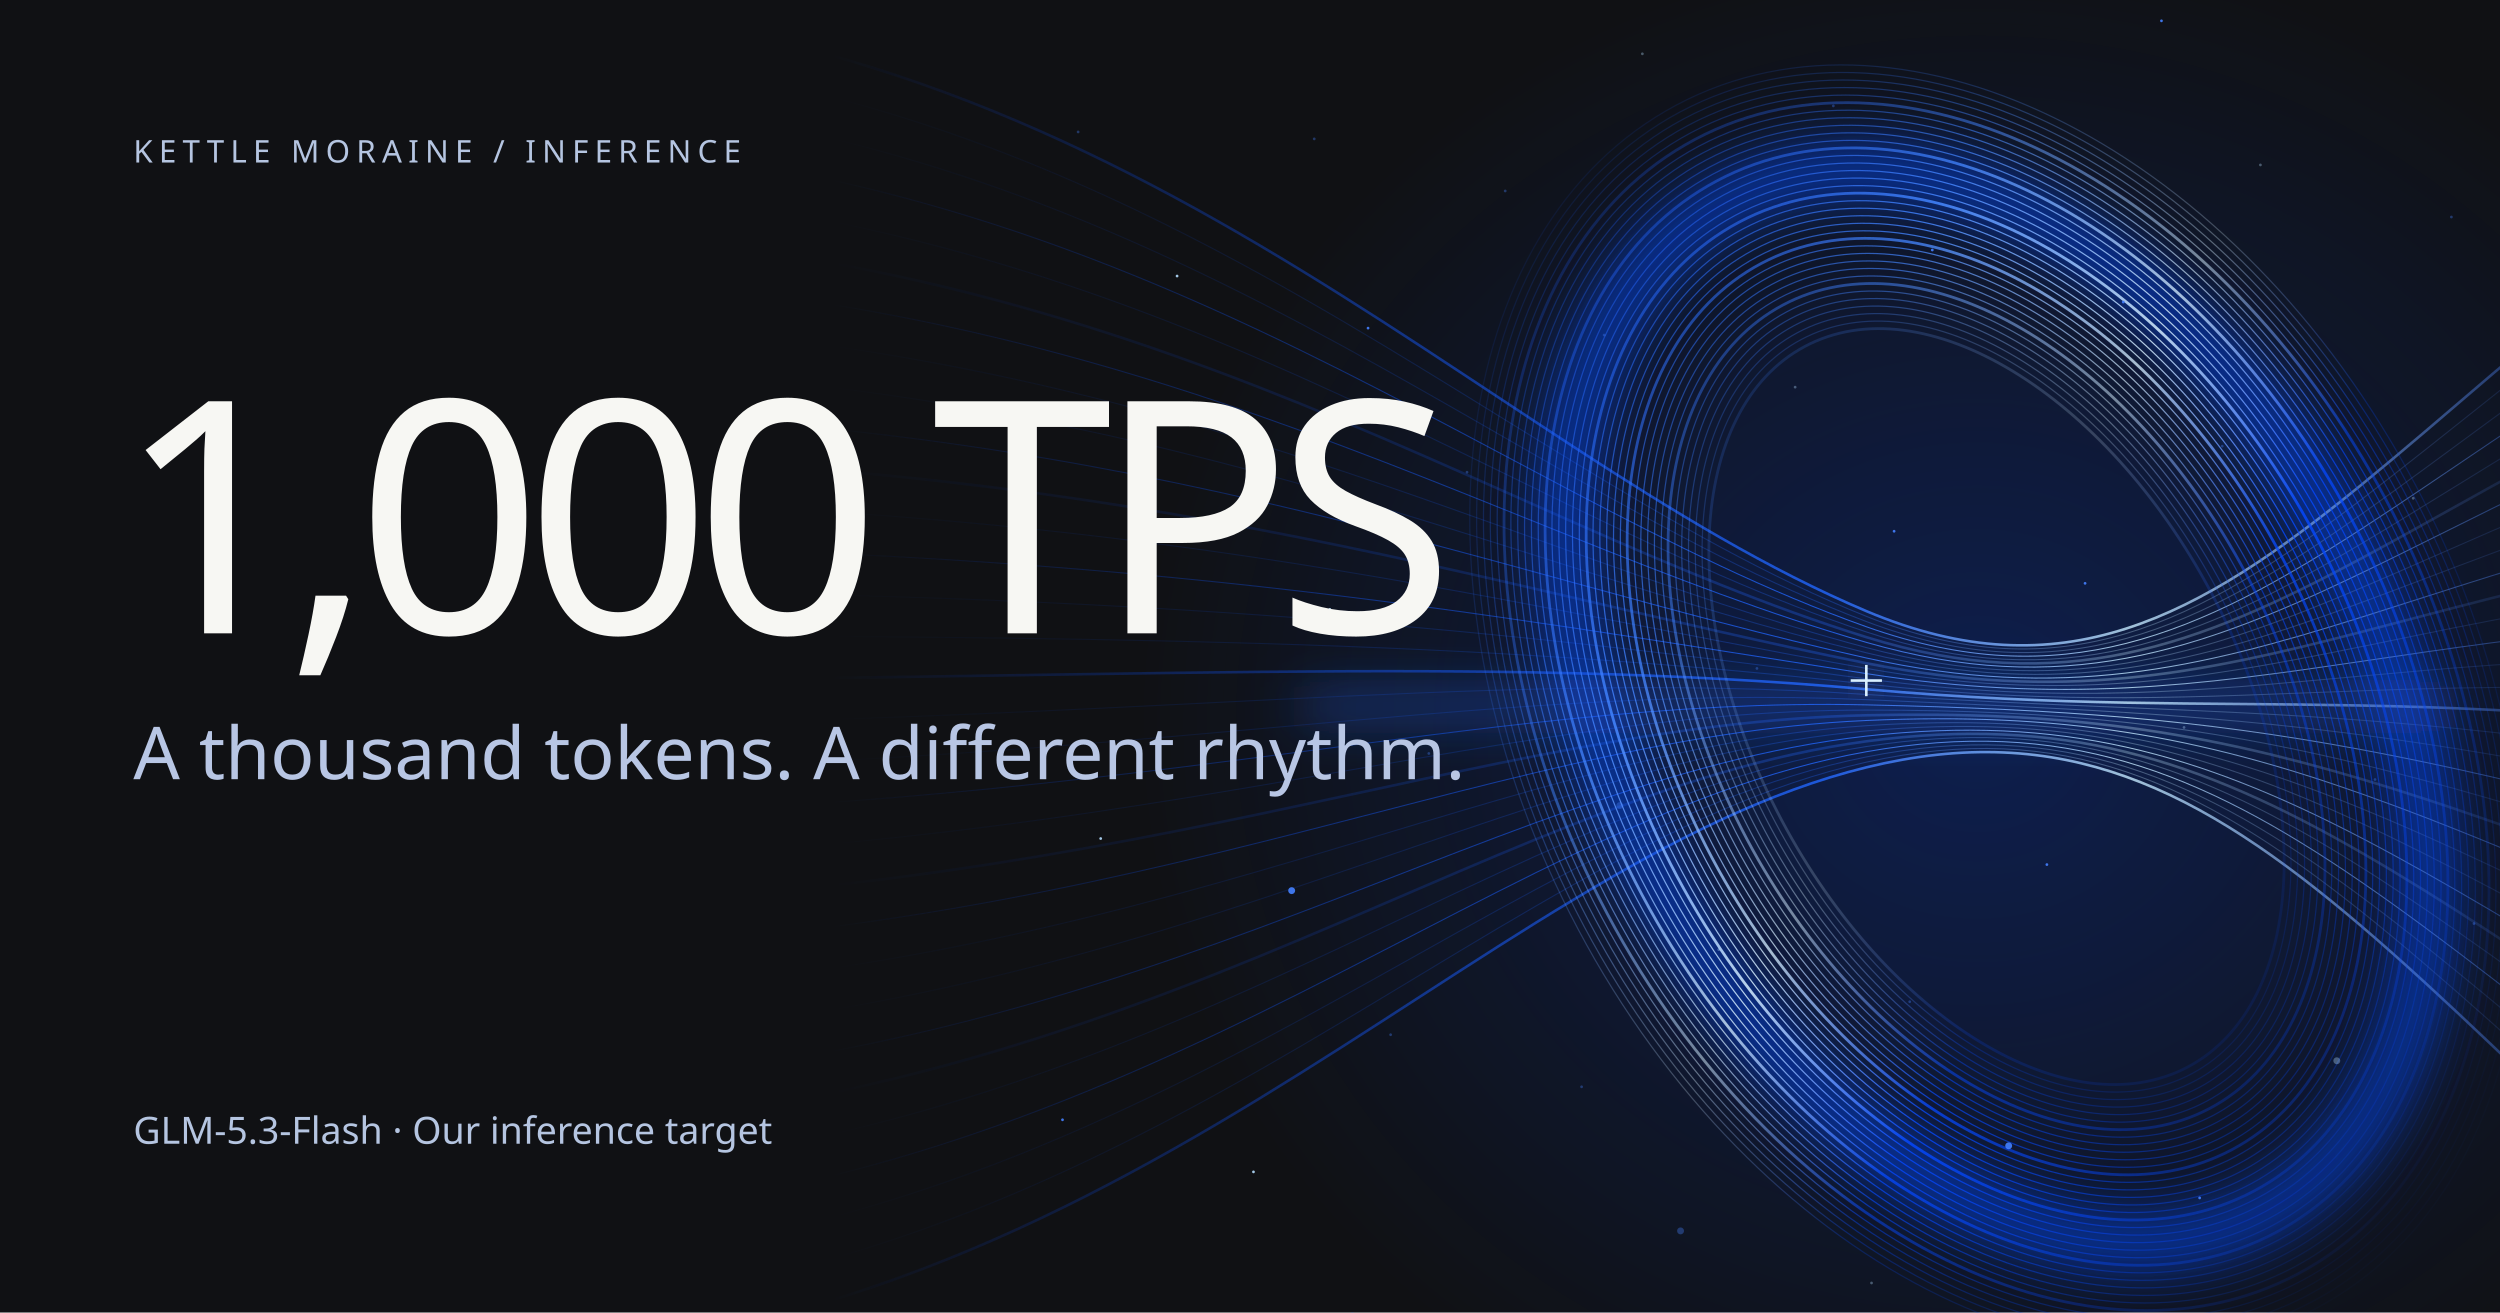
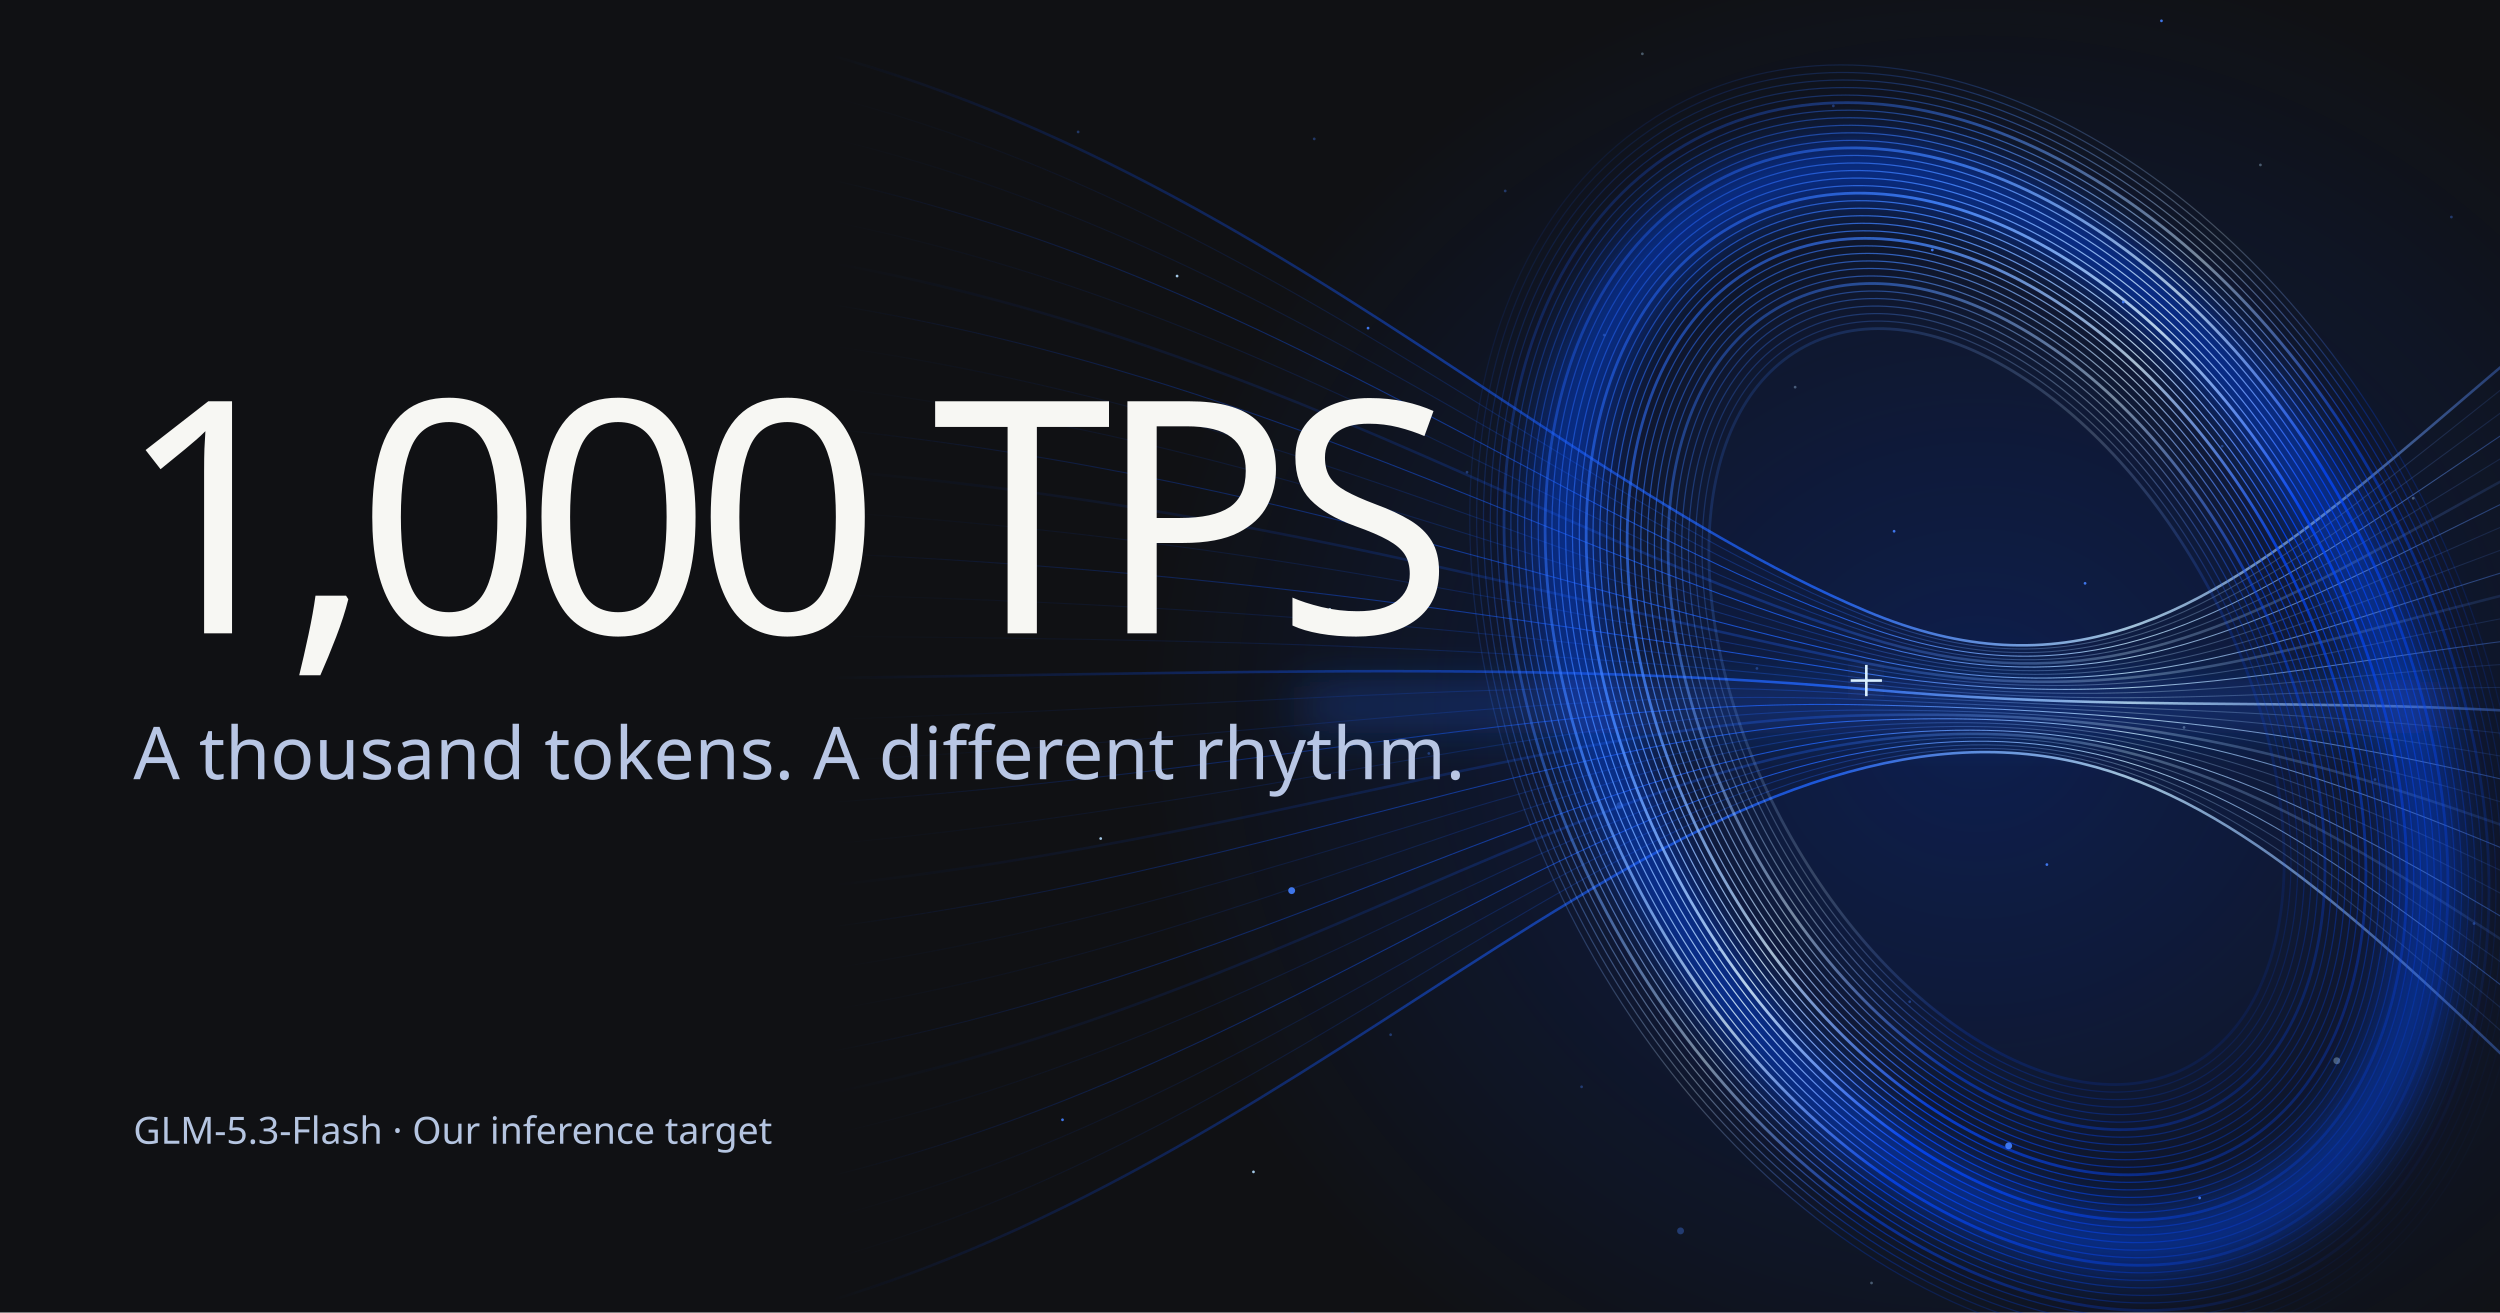
<svg xmlns="http://www.w3.org/2000/svg" width="1200" height="630" viewBox="0 0 1200 630">
  <rect width="1200" height="630" fill="#101114" />
  <svg fill="none" x="300" y="-70" width="1000" height="835" viewBox="0 0 1200 1000">
    <defs>
      <linearGradient id="rim" x1="570" y1="120" x2="960" y2="790" gradientUnits="userSpaceOnUse">
        <stop stop-color="#0548fd" stop-opacity=".15" />
        <stop offset=".32" stop-color="#4385ff" />
        <stop offset=".51" stop-color="#d7efff" />
        <stop offset=".67" stop-color="#0548fd" />
        <stop offset="1" stop-color="#0548fd" stop-opacity=".1" />
      </linearGradient>
      <linearGradient id="ray" x1="120" y1="450" x2="1220" y2="450" gradientUnits="userSpaceOnUse">
        <stop stop-color="#0548fd" stop-opacity="0" />
        <stop offset=".52" stop-color="#2267ff" />
        <stop offset=".68" stop-color="#c5eaff" />
        <stop offset="1" stop-color="#0548fd" stop-opacity=".1" />
      </linearGradient>
      <radialGradient id="halo">
        <stop stop-color="#0548fd" stop-opacity=".25" />
        <stop offset="1" stop-color="#0548fd" stop-opacity="0" />
      </radialGradient>
      <filter id="glow" x="-50%" y="-50%" width="200%" height="200%">
        <feGaussianBlur stdDeviation="15" />
      </filter>
    </defs>
    <ellipse cx="780" cy="500" rx="490" ry="450" fill="url(#halo)" />
    <g filter="url(#glow)" opacity=".75">
      <ellipse cx="790" cy="490" rx="220" ry="330" transform="rotate(-28 790 490)" stroke="#0548fd" stroke-width="22" />
      <path d="M390 490H1050" stroke="#2267ff" stroke-width="9" />
    </g>
    <path d="M -100 85 C 280 85, 490 340, 715 435 S 1030 260, 1380 90" stroke="url(#ray)" stroke-width="1.5" opacity="0.8" />
    <path d="M -100 111 C 280 111, 490 348, 715 438 S 1030 274, 1380 119" stroke="url(#ray)" stroke-width="0.6" opacity="0.32" />
    <path d="M -100 137 C 280 137, 490 356, 715 441 S 1030 288, 1380 148" stroke="url(#ray)" stroke-width="0.6" opacity="0.32" />
    <path d="M -100 163 C 280 163, 490 364, 715 444 S 1030 302, 1380 177" stroke="url(#ray)" stroke-width="0.6" opacity="0.8" />
    <path d="M -100 189 C 280 189, 490 372, 715 447 S 1030 316, 1380 206" stroke="url(#ray)" stroke-width="0.6" opacity="0.32" />
    <path d="M -100 215 C 280 215, 490 380, 715 450 S 1030 330, 1380 235" stroke="url(#ray)" stroke-width="1.5" opacity="0.32" />
    <path d="M -100 241 C 280 241, 490 388, 715 453 S 1030 344, 1380 264" stroke="url(#ray)" stroke-width="0.6" opacity="0.8" />
    <path d="M -100 267 C 280 267, 490 396, 715 456 S 1030 358, 1380 293" stroke="url(#ray)" stroke-width="0.6" opacity="0.32" />
    <path d="M -100 293 C 280 293, 490 404, 715 459 S 1030 372, 1380 322" stroke="url(#ray)" stroke-width="0.6" opacity="0.32" />
    <path d="M -100 319 C 280 319, 490 412, 715 462 S 1030 386, 1380 351" stroke="url(#ray)" stroke-width="0.6" opacity="0.8" />
    <path d="M -100 345 C 280 345, 490 420, 715 465 S 1030 400, 1380 380" stroke="url(#ray)" stroke-width="1.5" opacity="0.32" />
    <path d="M -100 371 C 280 371, 490 428, 715 468 S 1030 414, 1380 409" stroke="url(#ray)" stroke-width="0.6" opacity="0.32" />
    <path d="M -100 397 C 280 397, 490 436, 715 471 S 1030 428, 1380 438" stroke="url(#ray)" stroke-width="0.6" opacity="0.8" />
    <path d="M -100 423 C 280 423, 490 444, 715 474 S 1030 442, 1380 467" stroke="url(#ray)" stroke-width="0.6" opacity="0.32" />
    <path d="M -100 449 C 280 449, 490 452, 715 477 S 1030 456, 1380 496" stroke="url(#ray)" stroke-width="0.6" opacity="0.32" />
    <path d="M -100 475 C 280 475, 490 460, 715 480 S 1030 470, 1380 525" stroke="url(#ray)" stroke-width="1.5" opacity="0.8" />
    <path d="M -100 501 C 280 501, 490 468, 715 483 S 1030 484, 1380 554" stroke="url(#ray)" stroke-width="0.6" opacity="0.32" />
    <path d="M -100 527 C 280 527, 490 476, 715 486 S 1030 498, 1380 583" stroke="url(#ray)" stroke-width="0.6" opacity="0.32" />
    <path d="M -100 553 C 280 553, 490 484, 715 489 S 1030 512, 1380 612" stroke="url(#ray)" stroke-width="0.6" opacity="0.8" />
    <path d="M -100 579 C 280 579, 490 492, 715 492 S 1030 526, 1380 641" stroke="url(#ray)" stroke-width="0.6" opacity="0.32" />
    <path d="M -100 605 C 280 605, 490 500, 715 495 S 1030 540, 1380 670" stroke="url(#ray)" stroke-width="1.5" opacity="0.32" />
    <path d="M -100 631 C 280 631, 490 508, 715 498 S 1030 554, 1380 699" stroke="url(#ray)" stroke-width="0.6" opacity="0.8" />
    <path d="M -100 657 C 280 657, 490 516, 715 501 S 1030 568, 1380 728" stroke="url(#ray)" stroke-width="0.6" opacity="0.32" />
    <path d="M -100 683 C 280 683, 490 524, 715 504 S 1030 582, 1380 757" stroke="url(#ray)" stroke-width="0.6" opacity="0.32" />
    <path d="M -100 709 C 280 709, 490 532, 715 507 S 1030 596, 1380 786" stroke="url(#ray)" stroke-width="0.6" opacity="0.8" />
    <path d="M -100 735 C 280 735, 490 540, 715 510 S 1030 610, 1380 815" stroke="url(#ray)" stroke-width="1.5" opacity="0.32" />
    <path d="M -100 761 C 280 761, 490 548, 715 513 S 1030 624, 1380 844" stroke="url(#ray)" stroke-width="0.6" opacity="0.32" />
    <path d="M -100 787 C 280 787, 490 556, 715 516 S 1030 638, 1380 873" stroke="url(#ray)" stroke-width="0.6" opacity="0.8" />
    <path d="M -100 813 C 280 813, 490 564, 715 519 S 1030 652, 1380 902" stroke="url(#ray)" stroke-width="0.6" opacity="0.32" />
    <path d="M -100 839 C 280 839, 490 572, 715 522 S 1030 666, 1380 931" stroke="url(#ray)" stroke-width="0.6" opacity="0.32" />
    <path d="M -100 865 C 280 865, 490 580, 715 525 S 1030 680, 1380 960" stroke="url(#ray)" stroke-width="1.5" opacity="0.8" />
    <ellipse cx="790" cy="490" rx="140.0" ry="235.0" transform="rotate(-28 790 490)" stroke="url(#rim)" stroke-width="1.6" opacity="0.20" />
    <ellipse cx="790" cy="490" rx="143.8" ry="239.5" transform="rotate(-28 790 490)" stroke="url(#rim)" stroke-width="0.7" opacity="0.26" />
    <ellipse cx="790" cy="490" rx="147.6" ry="244.0" transform="rotate(-28 790 490)" stroke="url(#rim)" stroke-width="0.7" opacity="0.31" />
    <ellipse cx="790" cy="490" rx="151.4" ry="248.5" transform="rotate(-28 790 490)" stroke="url(#rim)" stroke-width="0.7" opacity="0.37" />
    <ellipse cx="790" cy="490" rx="155.2" ry="253.0" transform="rotate(-28 790 490)" stroke="url(#rim)" stroke-width="0.7" opacity="0.42" />
    <ellipse cx="790" cy="490" rx="159.0" ry="257.5" transform="rotate(-28 790 490)" stroke="url(#rim)" stroke-width="0.7" opacity="0.47" />
    <ellipse cx="790" cy="490" rx="162.8" ry="262.0" transform="rotate(-28 790 490)" stroke="url(#rim)" stroke-width="1.6" opacity="0.52" />
    <ellipse cx="790" cy="490" rx="166.6" ry="266.5" transform="rotate(-28 790 490)" stroke="url(#rim)" stroke-width="0.7" opacity="0.57" />
    <ellipse cx="790" cy="490" rx="170.4" ry="271.0" transform="rotate(-28 790 490)" stroke="url(#rim)" stroke-width="0.7" opacity="0.62" />
    <ellipse cx="790" cy="490" rx="174.2" ry="275.5" transform="rotate(-28 790 490)" stroke="url(#rim)" stroke-width="0.7" opacity="0.66" />
    <ellipse cx="790" cy="490" rx="178.0" ry="280.0" transform="rotate(-28 790 490)" stroke="url(#rim)" stroke-width="0.7" opacity="0.70" />
    <ellipse cx="790" cy="490" rx="181.8" ry="284.5" transform="rotate(-28 790 490)" stroke="url(#rim)" stroke-width="0.7" opacity="0.73" />
    <ellipse cx="790" cy="490" rx="185.6" ry="289.0" transform="rotate(-28 790 490)" stroke="url(#rim)" stroke-width="1.6" opacity="0.76" />
    <ellipse cx="790" cy="490" rx="189.4" ry="293.5" transform="rotate(-28 790 490)" stroke="url(#rim)" stroke-width="0.7" opacity="0.79" />
    <ellipse cx="790" cy="490" rx="193.2" ry="298.0" transform="rotate(-28 790 490)" stroke="url(#rim)" stroke-width="0.7" opacity="0.81" />
    <ellipse cx="790" cy="490" rx="197.0" ry="302.5" transform="rotate(-28 790 490)" stroke="url(#rim)" stroke-width="0.7" opacity="0.83" />
    <ellipse cx="790" cy="490" rx="200.8" ry="307.0" transform="rotate(-28 790 490)" stroke="url(#rim)" stroke-width="0.7" opacity="0.84" />
    <ellipse cx="790" cy="490" rx="204.6" ry="311.5" transform="rotate(-28 790 490)" stroke="url(#rim)" stroke-width="0.7" opacity="0.85" />
    <ellipse cx="790" cy="490" rx="208.4" ry="316.0" transform="rotate(-28 790 490)" stroke="url(#rim)" stroke-width="1.6" opacity="0.85" />
    <ellipse cx="790" cy="490" rx="212.2" ry="320.5" transform="rotate(-28 790 490)" stroke="url(#rim)" stroke-width="0.7" opacity="0.85" />
    <ellipse cx="790" cy="490" rx="216.0" ry="325.0" transform="rotate(-28 790 490)" stroke="url(#rim)" stroke-width="0.7" opacity="0.84" />
    <ellipse cx="790" cy="490" rx="219.8" ry="329.5" transform="rotate(-28 790 490)" stroke="url(#rim)" stroke-width="0.7" opacity="0.83" />
    <ellipse cx="790" cy="490" rx="223.6" ry="334.0" transform="rotate(-28 790 490)" stroke="url(#rim)" stroke-width="0.7" opacity="0.81" />
    <ellipse cx="790" cy="490" rx="227.4" ry="338.5" transform="rotate(-28 790 490)" stroke="url(#rim)" stroke-width="0.7" opacity="0.79" />
    <ellipse cx="790" cy="490" rx="231.2" ry="343.0" transform="rotate(-28 790 490)" stroke="url(#rim)" stroke-width="1.6" opacity="0.76" />
    <ellipse cx="790" cy="490" rx="235.0" ry="347.5" transform="rotate(-28 790 490)" stroke="url(#rim)" stroke-width="0.7" opacity="0.73" />
    <ellipse cx="790" cy="490" rx="238.8" ry="352.0" transform="rotate(-28 790 490)" stroke="url(#rim)" stroke-width="0.7" opacity="0.70" />
    <ellipse cx="790" cy="490" rx="242.6" ry="356.5" transform="rotate(-28 790 490)" stroke="url(#rim)" stroke-width="0.7" opacity="0.66" />
    <ellipse cx="790" cy="490" rx="246.4" ry="361.0" transform="rotate(-28 790 490)" stroke="url(#rim)" stroke-width="0.7" opacity="0.62" />
    <ellipse cx="790" cy="490" rx="250.2" ry="365.5" transform="rotate(-28 790 490)" stroke="url(#rim)" stroke-width="0.7" opacity="0.57" />
    <ellipse cx="790" cy="490" rx="254.0" ry="370.0" transform="rotate(-28 790 490)" stroke="url(#rim)" stroke-width="1.6" opacity="0.52" />
    <ellipse cx="790" cy="490" rx="257.8" ry="374.5" transform="rotate(-28 790 490)" stroke="url(#rim)" stroke-width="0.7" opacity="0.47" />
    <ellipse cx="790" cy="490" rx="261.6" ry="379.0" transform="rotate(-28 790 490)" stroke="url(#rim)" stroke-width="0.7" opacity="0.42" />
    <ellipse cx="790" cy="490" rx="265.4" ry="383.5" transform="rotate(-28 790 490)" stroke="url(#rim)" stroke-width="0.7" opacity="0.37" />
    <ellipse cx="790" cy="490" rx="269.2" ry="388.0" transform="rotate(-28 790 490)" stroke="url(#rim)" stroke-width="0.7" opacity="0.31" />
    <ellipse cx="790" cy="490" rx="273.0" ry="392.5" transform="rotate(-28 790 490)" stroke="url(#rim)" stroke-width="0.7" opacity="0.26" />
    <circle cx="230" cy="50" r="2" fill="#b4ddff" opacity="0.9" />
    <circle cx="397" cy="163" r="0.8" fill="#4480ff" opacity="0.35" />
    <circle cx="564" cy="276" r="0.8" fill="#4480ff" opacity="0.35" />
    <circle cx="731" cy="389" r="0.8" fill="#4480ff" opacity="0.9" />
    <circle cx="898" cy="502" r="0.8" fill="#b4ddff" opacity="0.35" />
    <circle cx="1065" cy="615" r="0.8" fill="#4480ff" opacity="0.35" />
    <circle cx="252" cy="728" r="0.8" fill="#4480ff" opacity="0.9" />
    <circle cx="419" cy="841" r="2" fill="#4480ff" opacity="0.35" />
    <circle cx="586" cy="114" r="0.8" fill="#b4ddff" opacity="0.35" />
    <circle cx="753" cy="227" r="0.8" fill="#4480ff" opacity="0.9" />
    <circle cx="920" cy="340" r="0.8" fill="#4480ff" opacity="0.35" />
    <circle cx="1087" cy="453" r="0.8" fill="#4480ff" opacity="0.35" />
    <circle cx="274" cy="566" r="0.8" fill="#b4ddff" opacity="0.9" />
    <circle cx="441" cy="679" r="0.8" fill="#4480ff" opacity="0.35" />
    <circle cx="608" cy="792" r="2" fill="#4480ff" opacity="0.35" />
    <circle cx="775" cy="65" r="0.8" fill="#4480ff" opacity="0.9" />
    <circle cx="942" cy="178" r="0.8" fill="#b4ddff" opacity="0.35" />
    <circle cx="1109" cy="291" r="0.8" fill="#4480ff" opacity="0.35" />
    <circle cx="296" cy="404" r="0.8" fill="#4480ff" opacity="0.9" />
    <circle cx="463" cy="517" r="0.8" fill="#4480ff" opacity="0.35" />
    <circle cx="630" cy="630" r="0.8" fill="#b4ddff" opacity="0.35" />
    <circle cx="797" cy="743" r="2" fill="#4480ff" opacity="0.9" />
    <circle cx="964" cy="856" r="0.8" fill="#4480ff" opacity="0.35" />
    <circle cx="1131" cy="129" r="0.8" fill="#4480ff" opacity="0.35" />
    <circle cx="318" cy="242" r="0.8" fill="#b4ddff" opacity="0.9" />
    <circle cx="485" cy="355" r="0.8" fill="#4480ff" opacity="0.35" />
    <circle cx="652" cy="468" r="0.8" fill="#4480ff" opacity="0.35" />
    <circle cx="819" cy="581" r="0.8" fill="#4480ff" opacity="0.9" />
    <circle cx="986" cy="694" r="2" fill="#b4ddff" opacity="0.35" />
    <circle cx="1153" cy="807" r="0.8" fill="#4480ff" opacity="0.35" />
    <circle cx="340" cy="80" r="0.8" fill="#4480ff" opacity="0.9" />
    <circle cx="507" cy="193" r="0.8" fill="#4480ff" opacity="0.35" />
    <circle cx="674" cy="306" r="0.8" fill="#b4ddff" opacity="0.35" />
    <circle cx="841" cy="419" r="0.8" fill="#4480ff" opacity="0.9" />
    <circle cx="1008" cy="532" r="0.8" fill="#4480ff" opacity="0.35" />
    <circle cx="1175" cy="645" r="2" fill="#4480ff" opacity="0.35" />
    <circle cx="362" cy="758" r="0.8" fill="#b4ddff" opacity="0.9" />
    <circle cx="529" cy="871" r="0.8" fill="#4480ff" opacity="0.35" />
    <circle cx="696" cy="144" r="0.8" fill="#4480ff" opacity="0.35" />
    <circle cx="863" cy="257" r="0.8" fill="#4480ff" opacity="0.9" />
    <circle cx="1030" cy="370" r="0.8" fill="#b4ddff" opacity="0.35" />
    <circle cx="1197" cy="483" r="0.8" fill="#4480ff" opacity="0.35" />
    <circle cx="384" cy="596" r="2" fill="#4480ff" opacity="0.9" />
    <circle cx="551" cy="709" r="0.8" fill="#4480ff" opacity="0.35" />
    <circle cx="718" cy="822" r="0.8" fill="#b4ddff" opacity="0.35" />
    <circle cx="885" cy="95" r="0.8" fill="#4480ff" opacity="0.9" />
    <circle cx="1052" cy="208" r="0.8" fill="#4480ff" opacity="0.35" />
    <circle cx="239" cy="321" r="0.8" fill="#4480ff" opacity="0.35" />
    <circle cx="406" cy="434" r="0.8" fill="#b4ddff" opacity="0.9" />
    <circle cx="573" cy="547" r="2" fill="#4480ff" opacity="0.35" />
    <circle cx="740" cy="660" r="0.8" fill="#4480ff" opacity="0.35" />
    <circle cx="907" cy="773" r="0.8" fill="#4480ff" opacity="0.9" />
    <circle cx="1074" cy="886" r="0.8" fill="#b4ddff" opacity="0.35" />
    <circle cx="261" cy="159" r="0.8" fill="#4480ff" opacity="0.35" />
    <circle cx="428" cy="272" r="0.8" fill="#4480ff" opacity="0.9" />
    <path d="M706 475h18m-9-9v18" stroke="#d7efff" stroke-width="1.5" />
    <circle cx="715" cy="475" r="5" fill="#fff" filter="url(#glow)" />
  </svg>
  <g font-family="sans-serif">
-     <text x="64" y="78" fill="#b5c5e1" font-size="15" letter-spacing="3">KETTLE MORAINE / INFERENCE</text>
    <text x="56" y="304" fill="#f7f7f3" font-size="156" font-weight="500" letter-spacing="-8">1,000 TPS</text>
    <text x="64" y="374" fill="#b8c6e4" font-size="35">A thousand tokens. A different rhythm.</text>
    <text x="64" y="549" fill="#b5c5e1" font-size="18">GLM-5.3-Flash · Our inference target</text>
  </g>
</svg>
